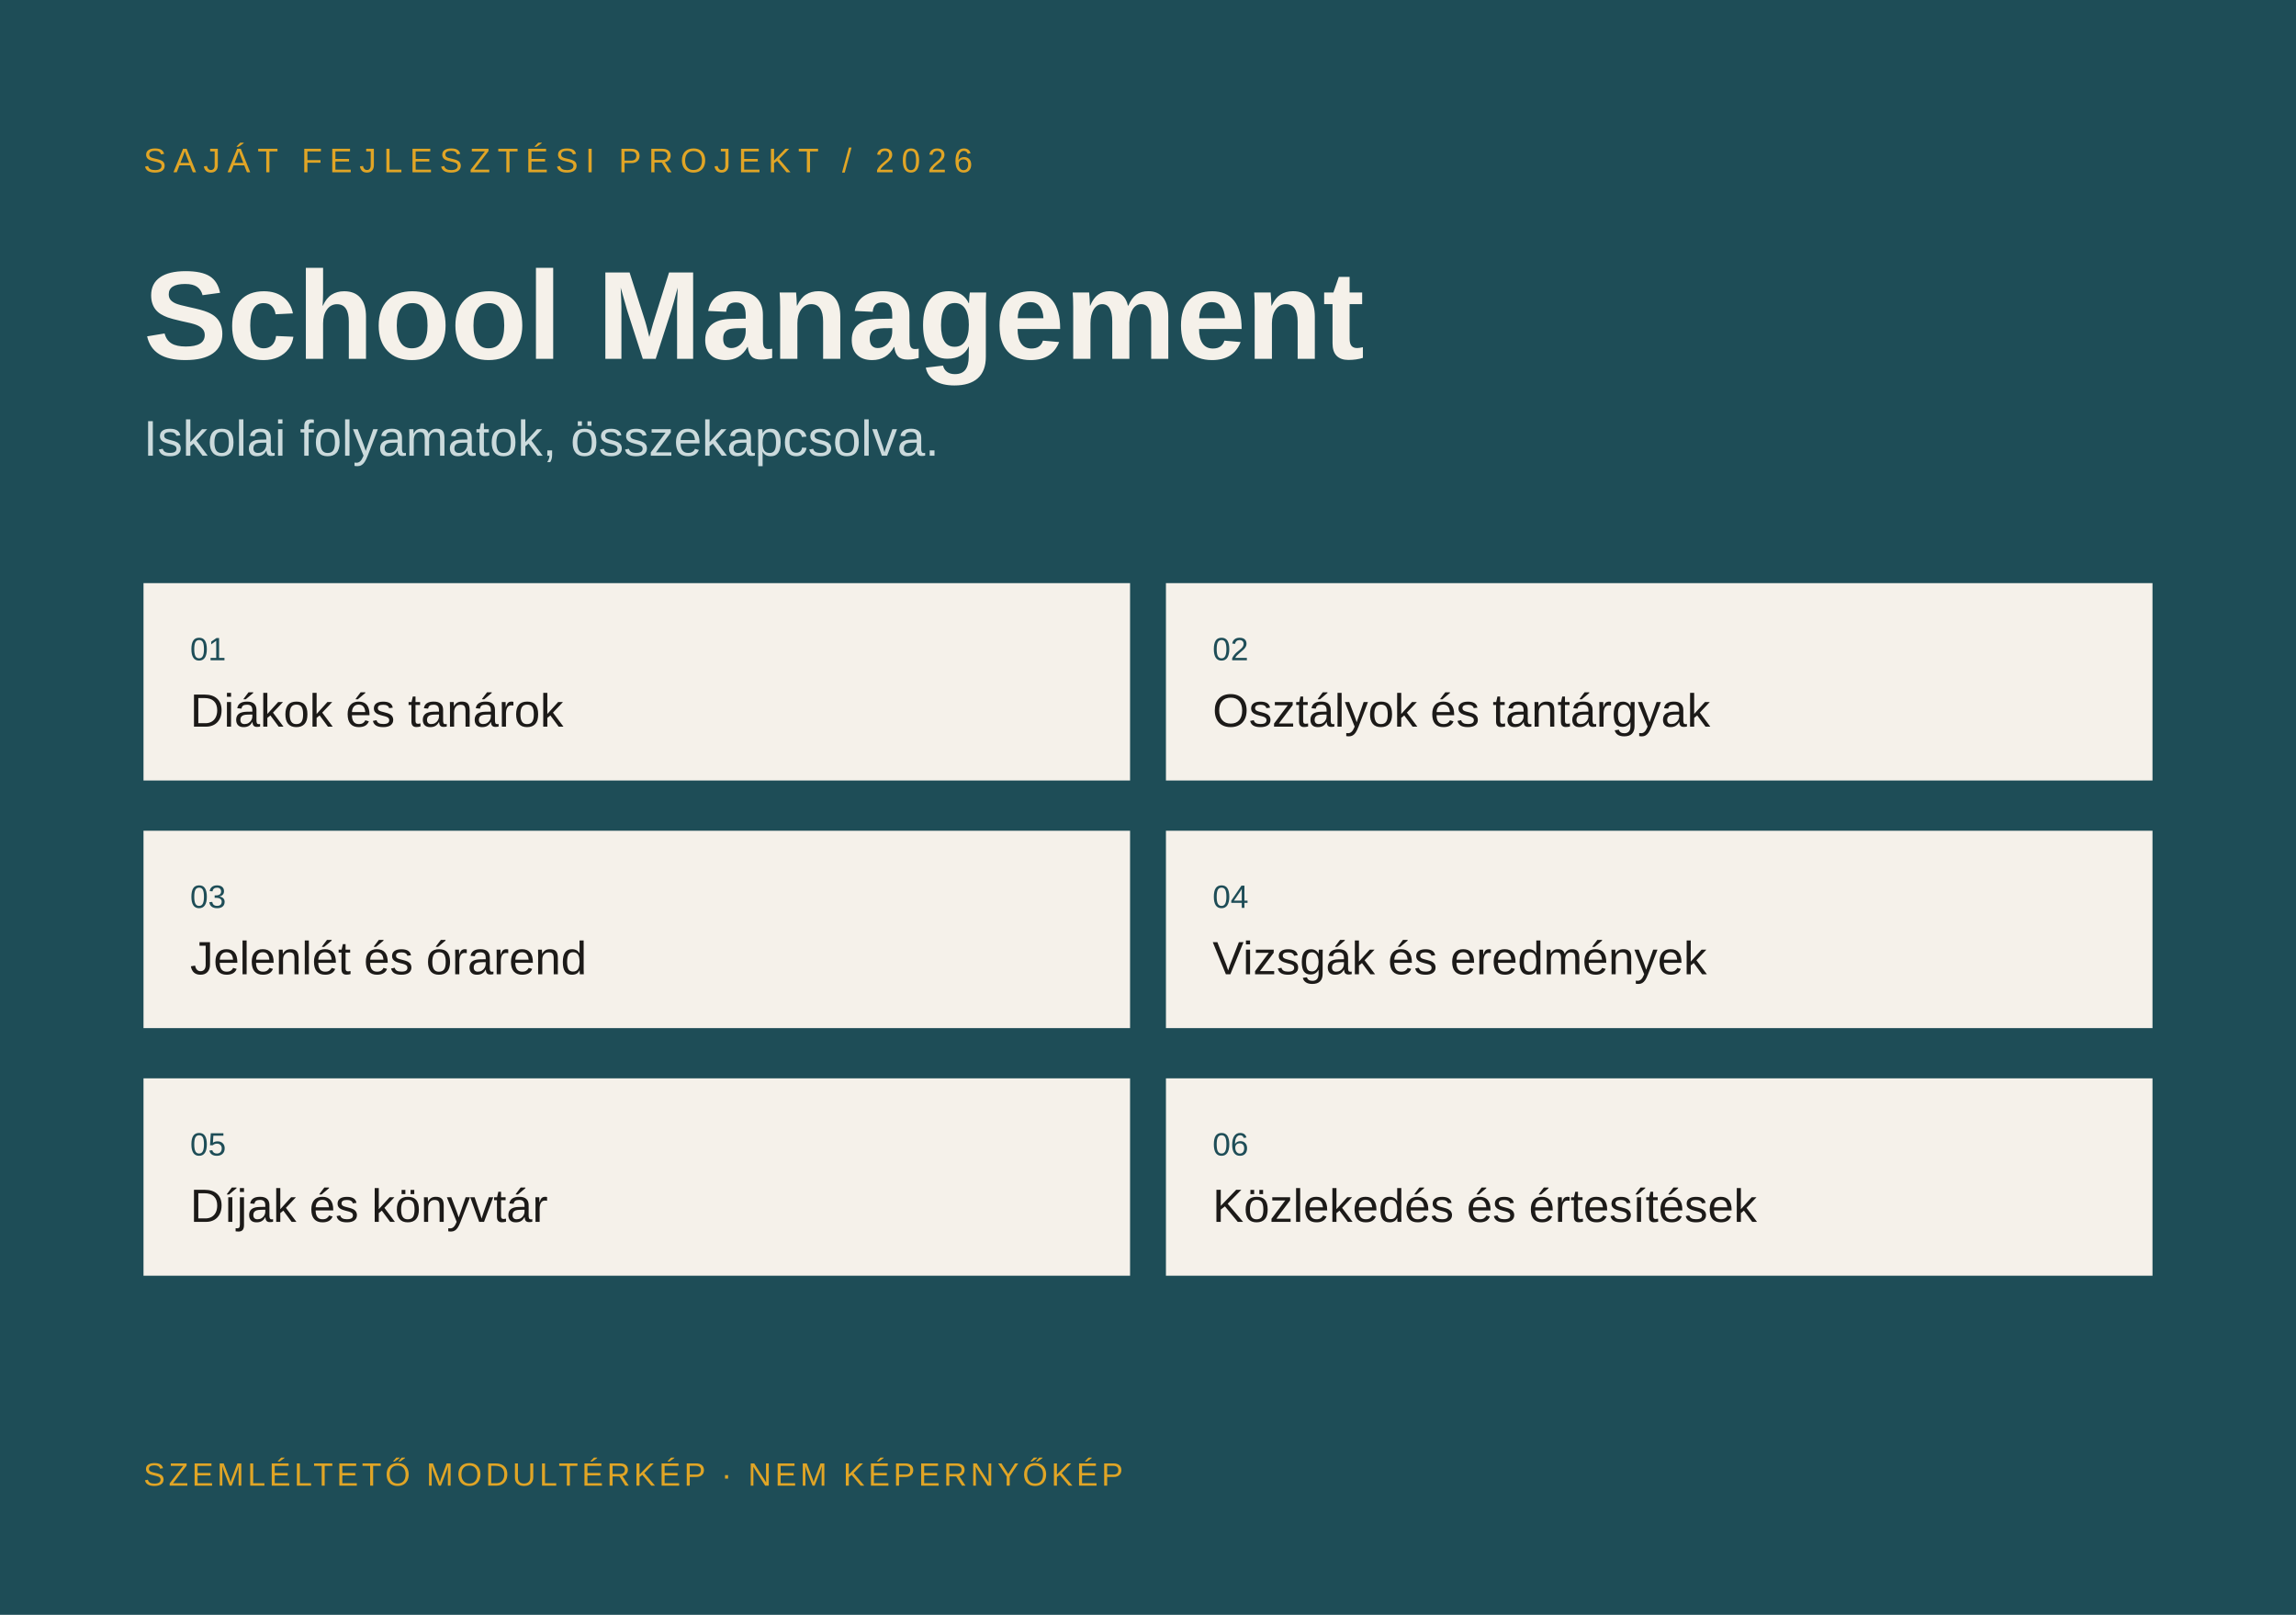
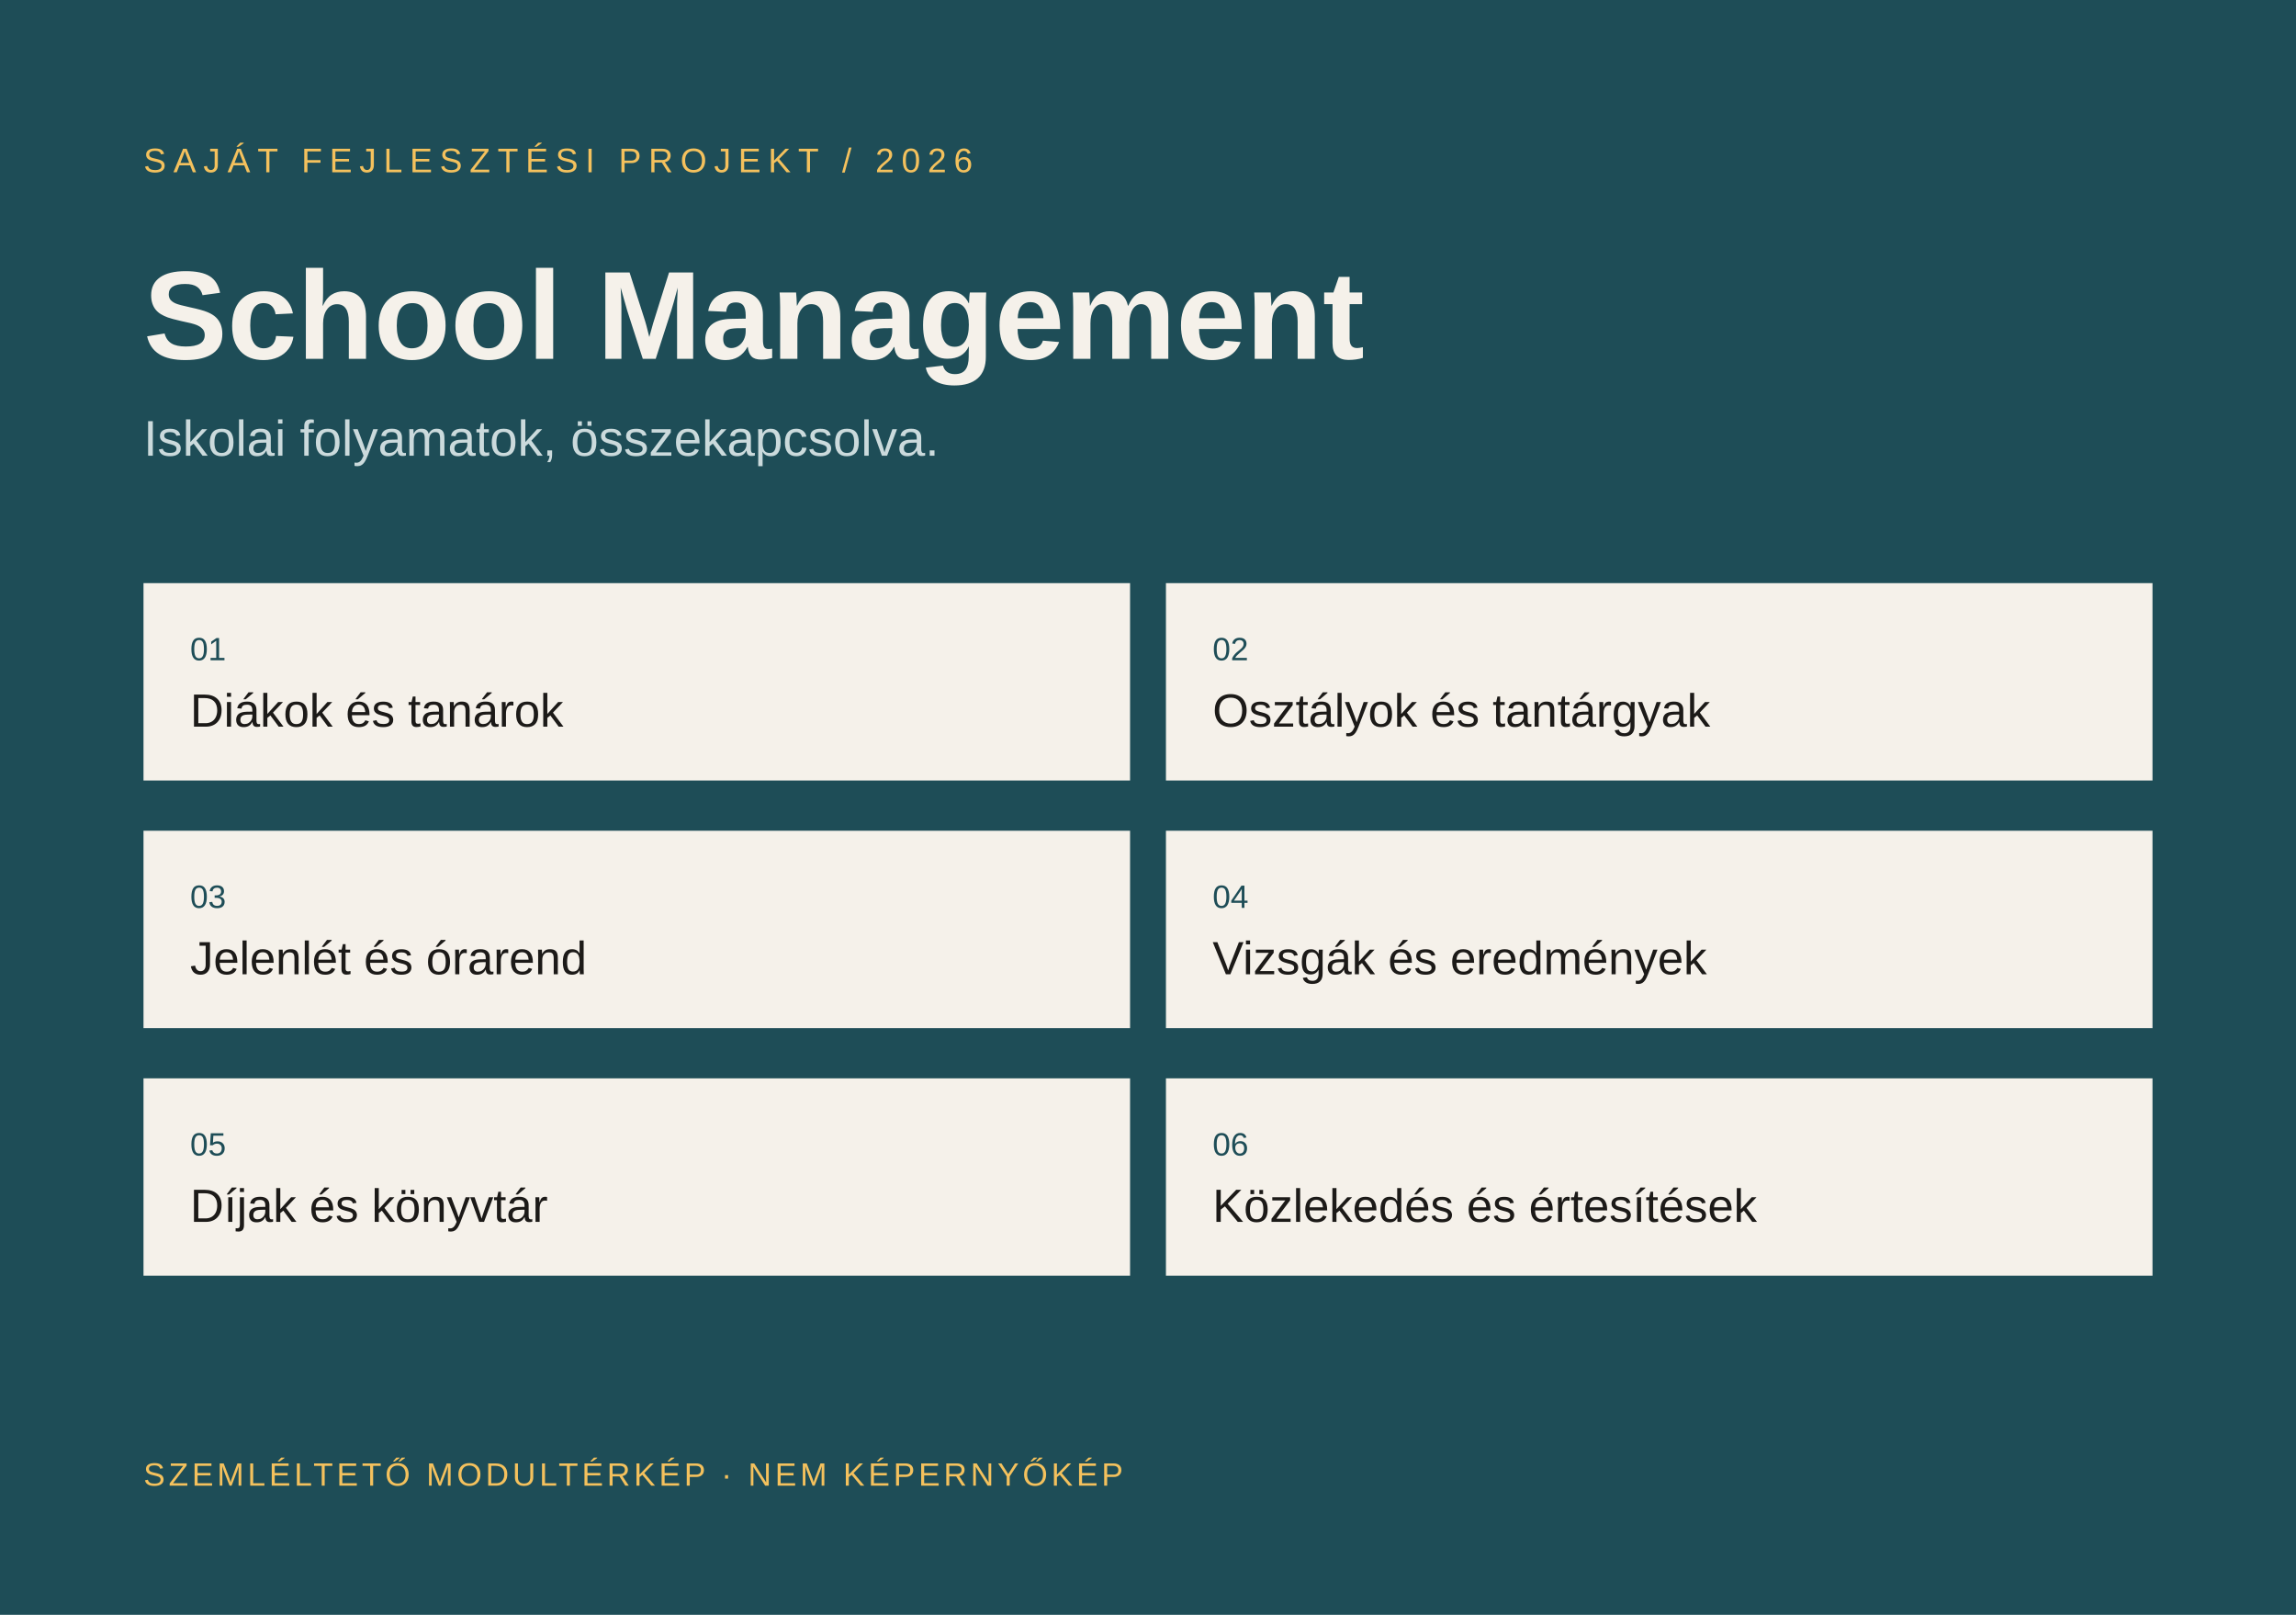
<svg xmlns="http://www.w3.org/2000/svg" width="1280" height="900" viewBox="0 0 1280 900">
  <rect width="1280" height="900" fill="#1e4d57" />
  <g font-family="Arial,sans-serif">
-     <text x="80" y="96" font-size="19" letter-spacing="4" fill="#e0a526">SAJÁT FEJLESZTÉSI PROJEKT / 2026</text>
+     <text x="80" y="96" font-size="19" letter-spacing="4" fill="#f4c15d">SAJÁT FEJLESZTÉSI PROJEKT / 2026</text>
    <text x="80" y="200" font-size="70" font-weight="700" fill="#f5f1ea">School Management</text>
    <text x="80" y="254" font-size="28" fill="#cbdadc">Iskolai folyamatok, összekapcsolva.</text>
    <rect x="80" y="325" width="550" height="110" fill="#f5f1ea" />
    <text x="106" y="368" font-size="18" fill="#1e4d57">01</text>
    <text x="106" y="405" font-size="26" fill="#1c1a18">Diákok és tanárok</text>
    <rect x="650" y="325" width="550" height="110" fill="#f5f1ea" />
    <text x="676" y="368" font-size="18" fill="#1e4d57">02</text>
    <text x="676" y="405" font-size="26" fill="#1c1a18">Osztályok és tantárgyak</text>
    <rect x="80" y="463" width="550" height="110" fill="#f5f1ea" />
    <text x="106" y="506" font-size="18" fill="#1e4d57">03</text>
    <text x="106" y="543" font-size="26" fill="#1c1a18">Jelenlét és órarend</text>
    <rect x="650" y="463" width="550" height="110" fill="#f5f1ea" />
    <text x="676" y="506" font-size="18" fill="#1e4d57">04</text>
    <text x="676" y="543" font-size="26" fill="#1c1a18">Vizsgák és eredmények</text>
    <rect x="80" y="601" width="550" height="110" fill="#f5f1ea" />
    <text x="106" y="644" font-size="18" fill="#1e4d57">05</text>
    <text x="106" y="681" font-size="26" fill="#1c1a18">Díjak és könyvtár</text>
    <rect x="650" y="601" width="550" height="110" fill="#f5f1ea" />
    <text x="676" y="644" font-size="18" fill="#1e4d57">06</text>
    <text x="676" y="681" font-size="26" fill="#1c1a18">Közlekedés és értesítések</text>
-     <text x="80" y="828" font-size="18" letter-spacing="2" fill="#e0a526">SZEMLÉLTETŐ MODULTÉRKÉP · NEM KÉPERNYŐKÉP</text>
+     <text x="80" y="828" font-size="18" letter-spacing="2" fill="#f4c15d">SZEMLÉLTETŐ MODULTÉRKÉP · NEM KÉPERNYŐKÉP</text>
  </g>
</svg>
